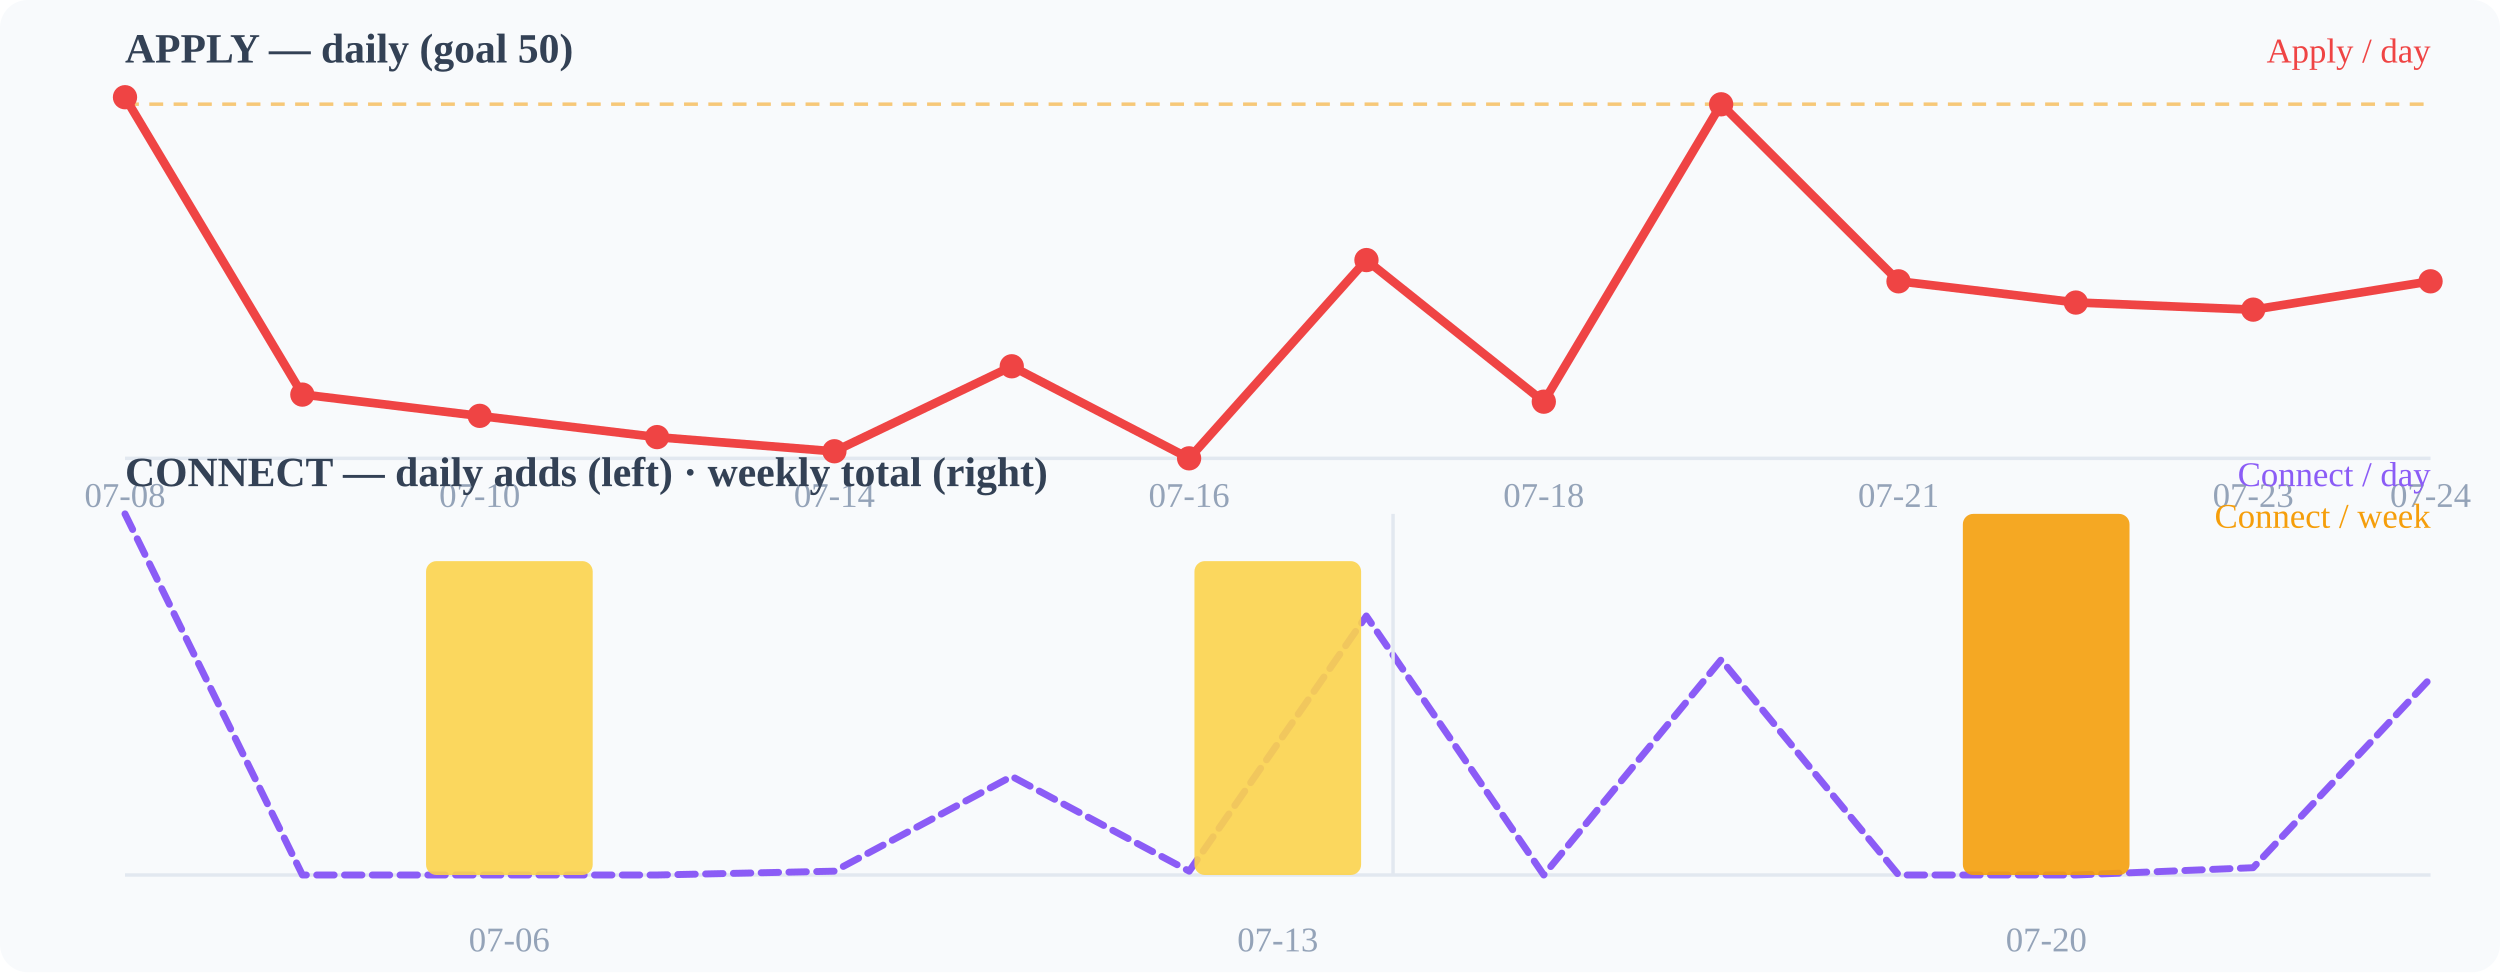
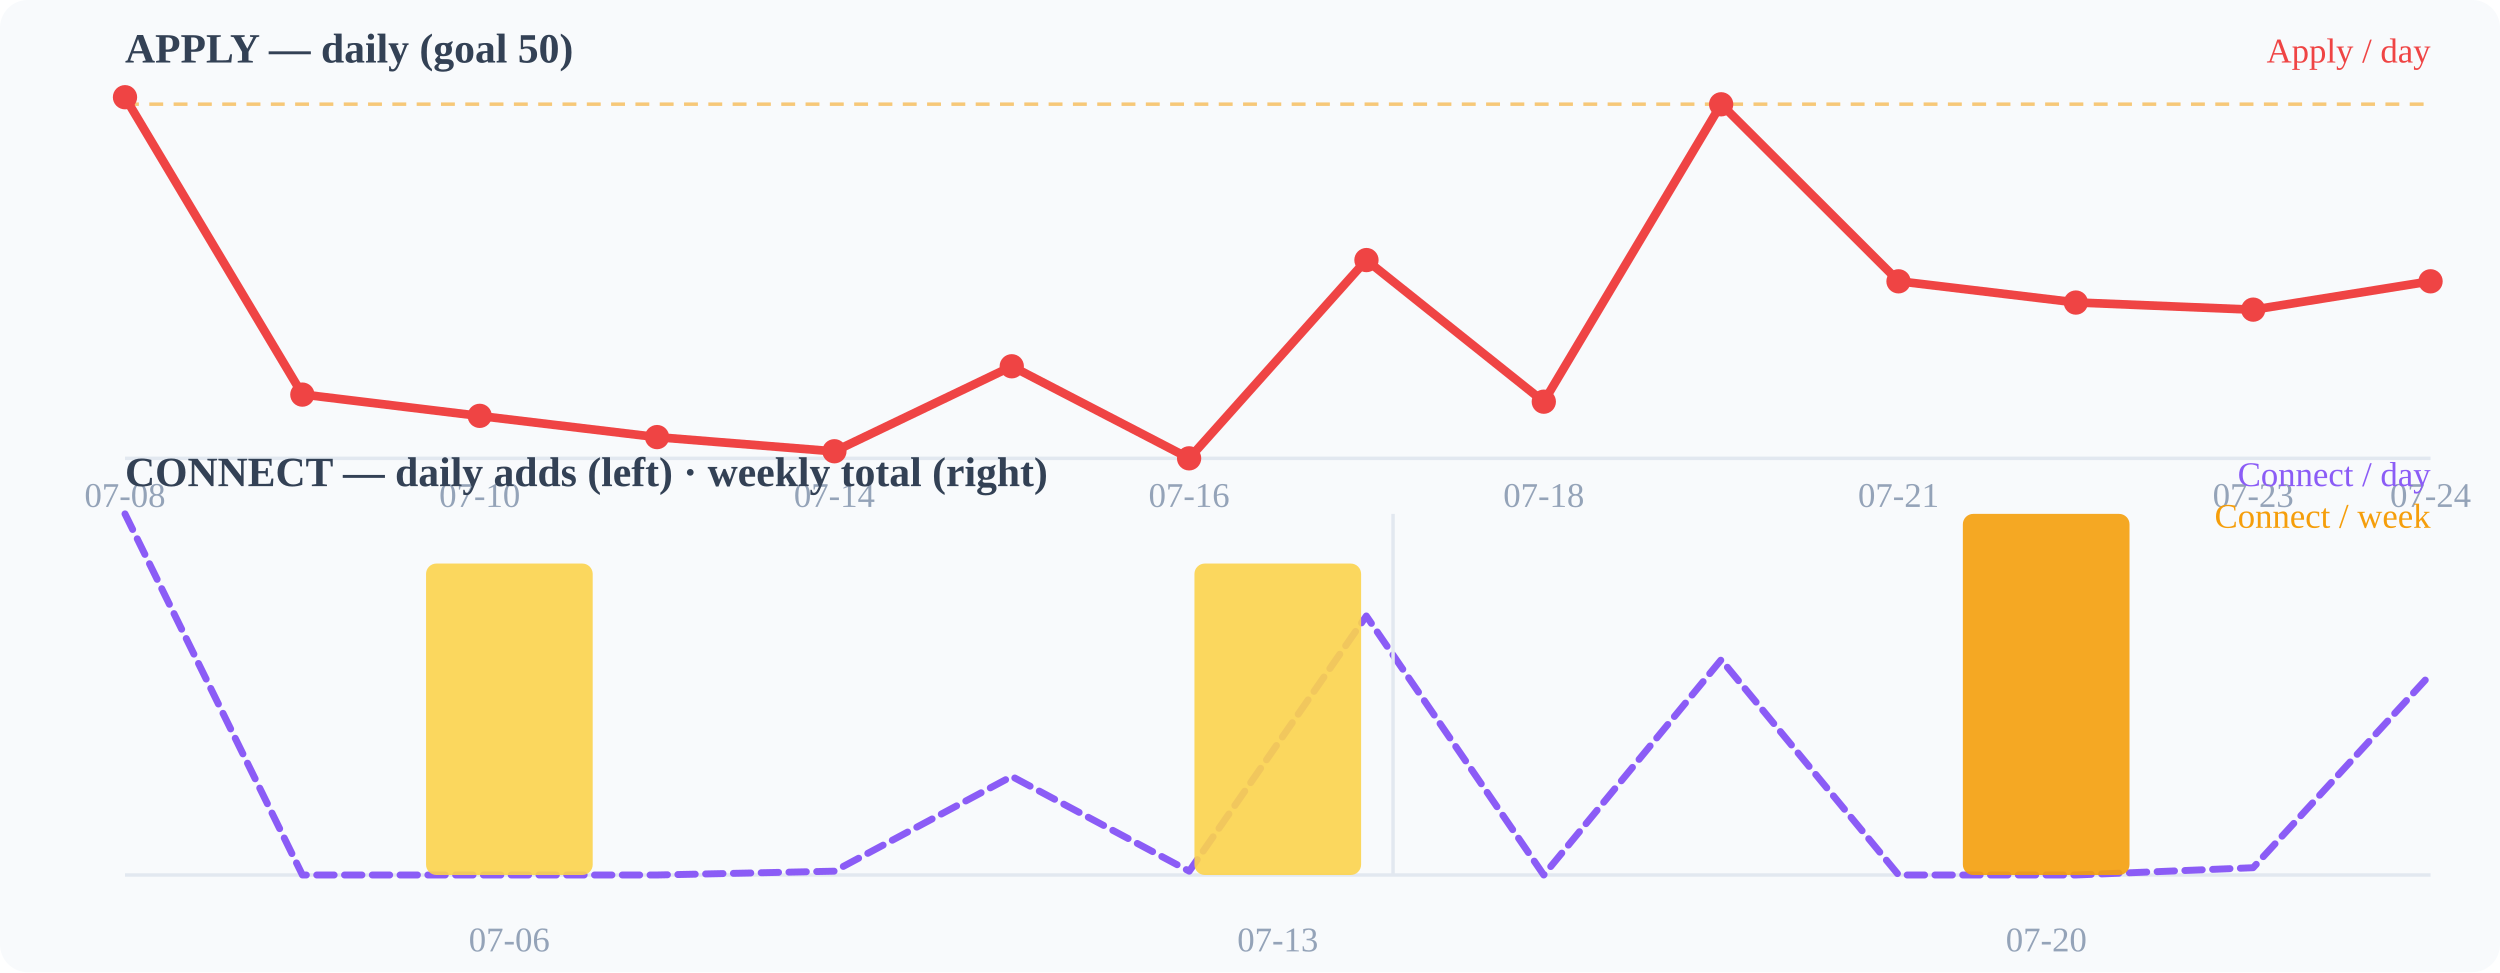
<svg xmlns="http://www.w3.org/2000/svg" width="720" height="280" viewBox="0 0 720 280">
  <rect width="720" height="280" fill="#f8fafc" rx="8" />
  <text x="36" y="18" font-size="12" font-weight="600" fill="#334155">APPLY — daily (goal 50)</text>
  <line x1="36" y1="132" x2="700" y2="132" stroke="#e2e8f0" stroke-width="1" />
  <line x1="36" y1="30.0" x2="700" y2="30.0" stroke="#f59e0b" stroke-width="1" stroke-dasharray="4 3" opacity="0.55" />
  <polyline points="36.0,28.0 87.1,113.6 138.2,119.8 189.2,125.9 240.3,130.0 291.4,105.5 342.5,132.0 393.5,74.9 444.6,115.7 495.7,30.0 546.8,81.0 597.8,87.1 648.9,89.2 700.0,81.0" fill="none" stroke="#ef4444" stroke-width="2.5" stroke-linecap="round" stroke-linejoin="round" />
  <circle cx="36" cy="28" r="3.5" fill="#ef4444" />
  <circle cx="87.077" cy="113.647" r="3.5" fill="#ef4444" />
  <circle cx="138.154" cy="119.765" r="3.5" fill="#ef4444" />
  <circle cx="189.231" cy="125.882" r="3.5" fill="#ef4444" />
  <circle cx="240.308" cy="129.961" r="3.5" fill="#ef4444" />
  <circle cx="291.385" cy="105.49" r="3.5" fill="#ef4444" />
  <circle cx="342.462" cy="132" r="3.5" fill="#ef4444" />
  <circle cx="393.538" cy="74.902" r="3.5" fill="#ef4444" />
  <circle cx="444.615" cy="115.686" r="3.5" fill="#ef4444" />
  <circle cx="495.692" cy="30.039" r="3.5" fill="#ef4444" />
  <circle cx="546.769" cy="81.02" r="3.5" fill="#ef4444" />
  <circle cx="597.846" cy="87.137" r="3.5" fill="#ef4444" />
  <circle cx="648.923" cy="89.176" r="3.5" fill="#ef4444" />
  <circle cx="700" cy="81.02" r="3.5" fill="#ef4444" />
  <text x="36" y="146" font-size="10" fill="#94a3b8" text-anchor="middle">07-08</text>
  <text x="138.154" y="146" font-size="10" fill="#94a3b8" text-anchor="middle">07-10</text>
  <text x="240.308" y="146" font-size="10" fill="#94a3b8" text-anchor="middle">07-14</text>
  <text x="342.462" y="146" font-size="10" fill="#94a3b8" text-anchor="middle">07-16</text>
  <text x="444.615" y="146" font-size="10" fill="#94a3b8" text-anchor="middle">07-18</text>
  <text x="546.769" y="146" font-size="10" fill="#94a3b8" text-anchor="middle">07-21</text>
  <text x="648.923" y="146" font-size="10" fill="#94a3b8" text-anchor="middle">07-23</text>
  <text x="700" y="146" font-size="10" fill="#94a3b8" text-anchor="middle">07-24</text>
  <text x="36" y="140" font-size="12" font-weight="600" fill="#334155">CONNECT — daily adds (left) · weekly total (right)</text>
  <line x1="36" y1="252" x2="700" y2="252" stroke="#e2e8f0" stroke-width="1" />
-   <polyline points="36.0,148.0 87.1,252.0 138.2,252.0 189.2,252.0 240.3,250.9 291.4,223.6 342.5,250.9 393.5,177.4 444.6,252.0 495.7,190.0 546.8,252.0 597.8,252.0 648.9,249.9 700.0,195.3" fill="none" stroke="#8b5cf6" stroke-width="2" stroke-linecap="round" stroke-linejoin="round" stroke-dasharray="5 3" />
-   <rect x="122.7" y="161.6" width="48" height="90.4" rx="3" fill="#fcd34d" opacity="0.9" />
-   <rect x="344.0" y="161.6" width="48" height="90.4" rx="3" fill="#fcd34d" opacity="0.9" />
+   <polyline points="36.0,148.0 87.1,252.0 138.2,252.0 189.2,252.0 240.3,250.9 291.4,223.6 342.5,250.9 393.5,177.4 444.6,252.0 495.7,190.0 546.8,252.0 597.8,252.0 648.9,249.9 700.0,194.2" fill="none" stroke="#8b5cf6" stroke-width="2" stroke-linecap="round" stroke-linejoin="round" stroke-dasharray="5 3" />
+   <rect x="122.7" y="162.3" width="48" height="89.7" rx="3" fill="#fcd34d" opacity="0.9" />
+   <rect x="344.0" y="162.3" width="48" height="89.7" rx="3" fill="#fcd34d" opacity="0.9" />
  <rect x="565.3" y="148.0" width="48" height="104.0" rx="3" fill="#f59e0b" opacity="0.9" />
  <line x1="401.2" y1="148" x2="401.2" y2="252" stroke="#e2e8f0" stroke-width="1" />
  <text x="146.667" y="274" font-size="10" fill="#94a3b8" text-anchor="middle">07-06</text>
  <text x="368" y="274" font-size="10" fill="#94a3b8" text-anchor="middle">07-13</text>
  <text x="589.333" y="274" font-size="10" fill="#94a3b8" text-anchor="middle">07-20</text>
  <text x="700" y="18" font-size="10" fill="#ef4444" text-anchor="end">Apply / day</text>
  <text x="700" y="140" font-size="10" fill="#8b5cf6" text-anchor="end">Connect / day</text>
  <text x="700" y="152" font-size="10" fill="#f59e0b" text-anchor="end">Connect / week</text>
</svg>
